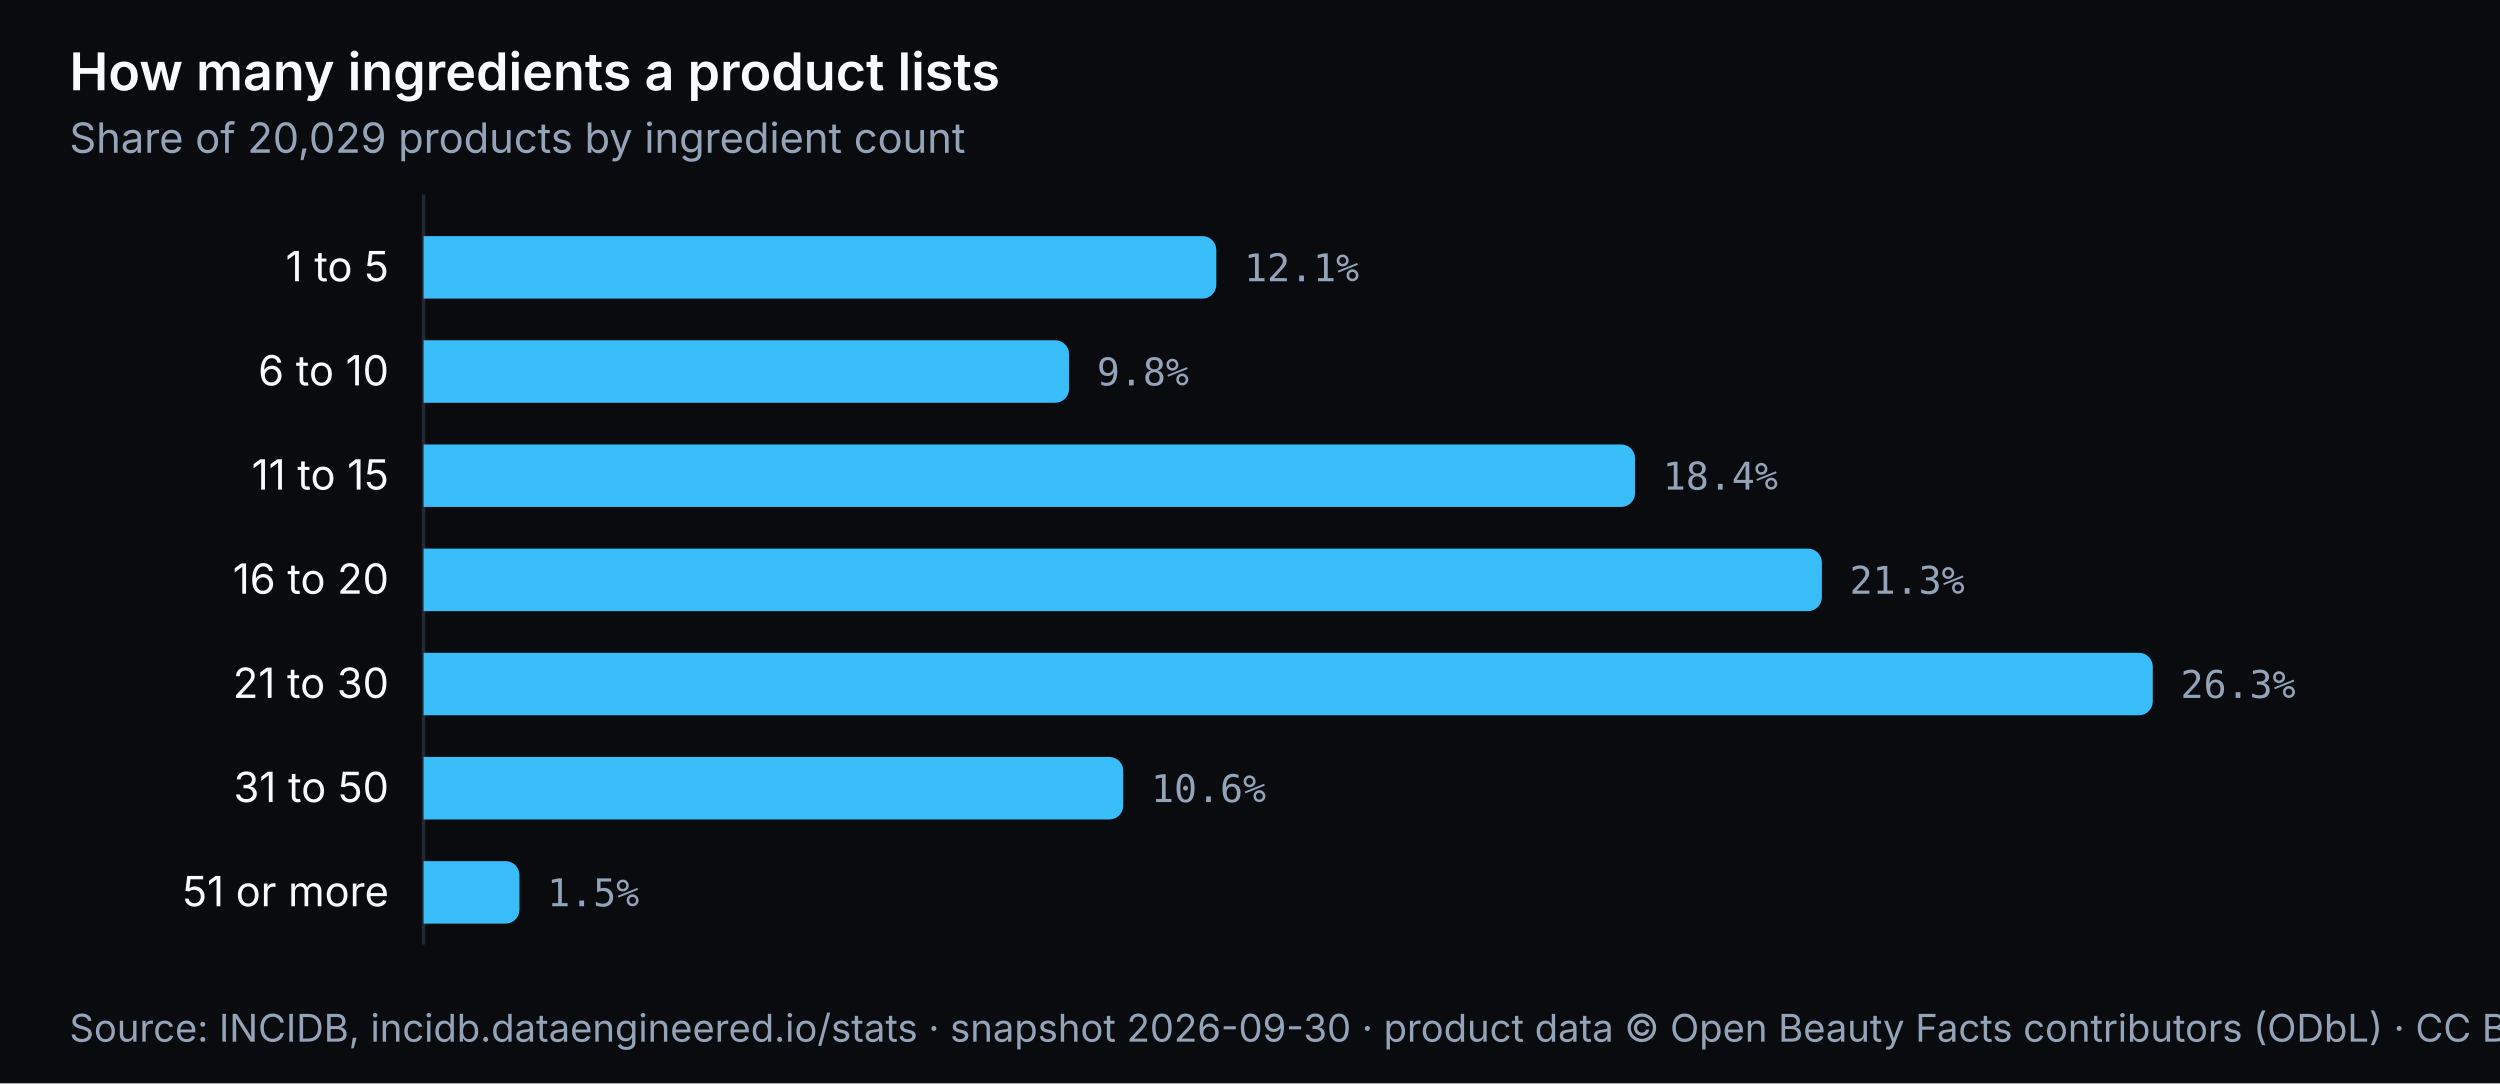
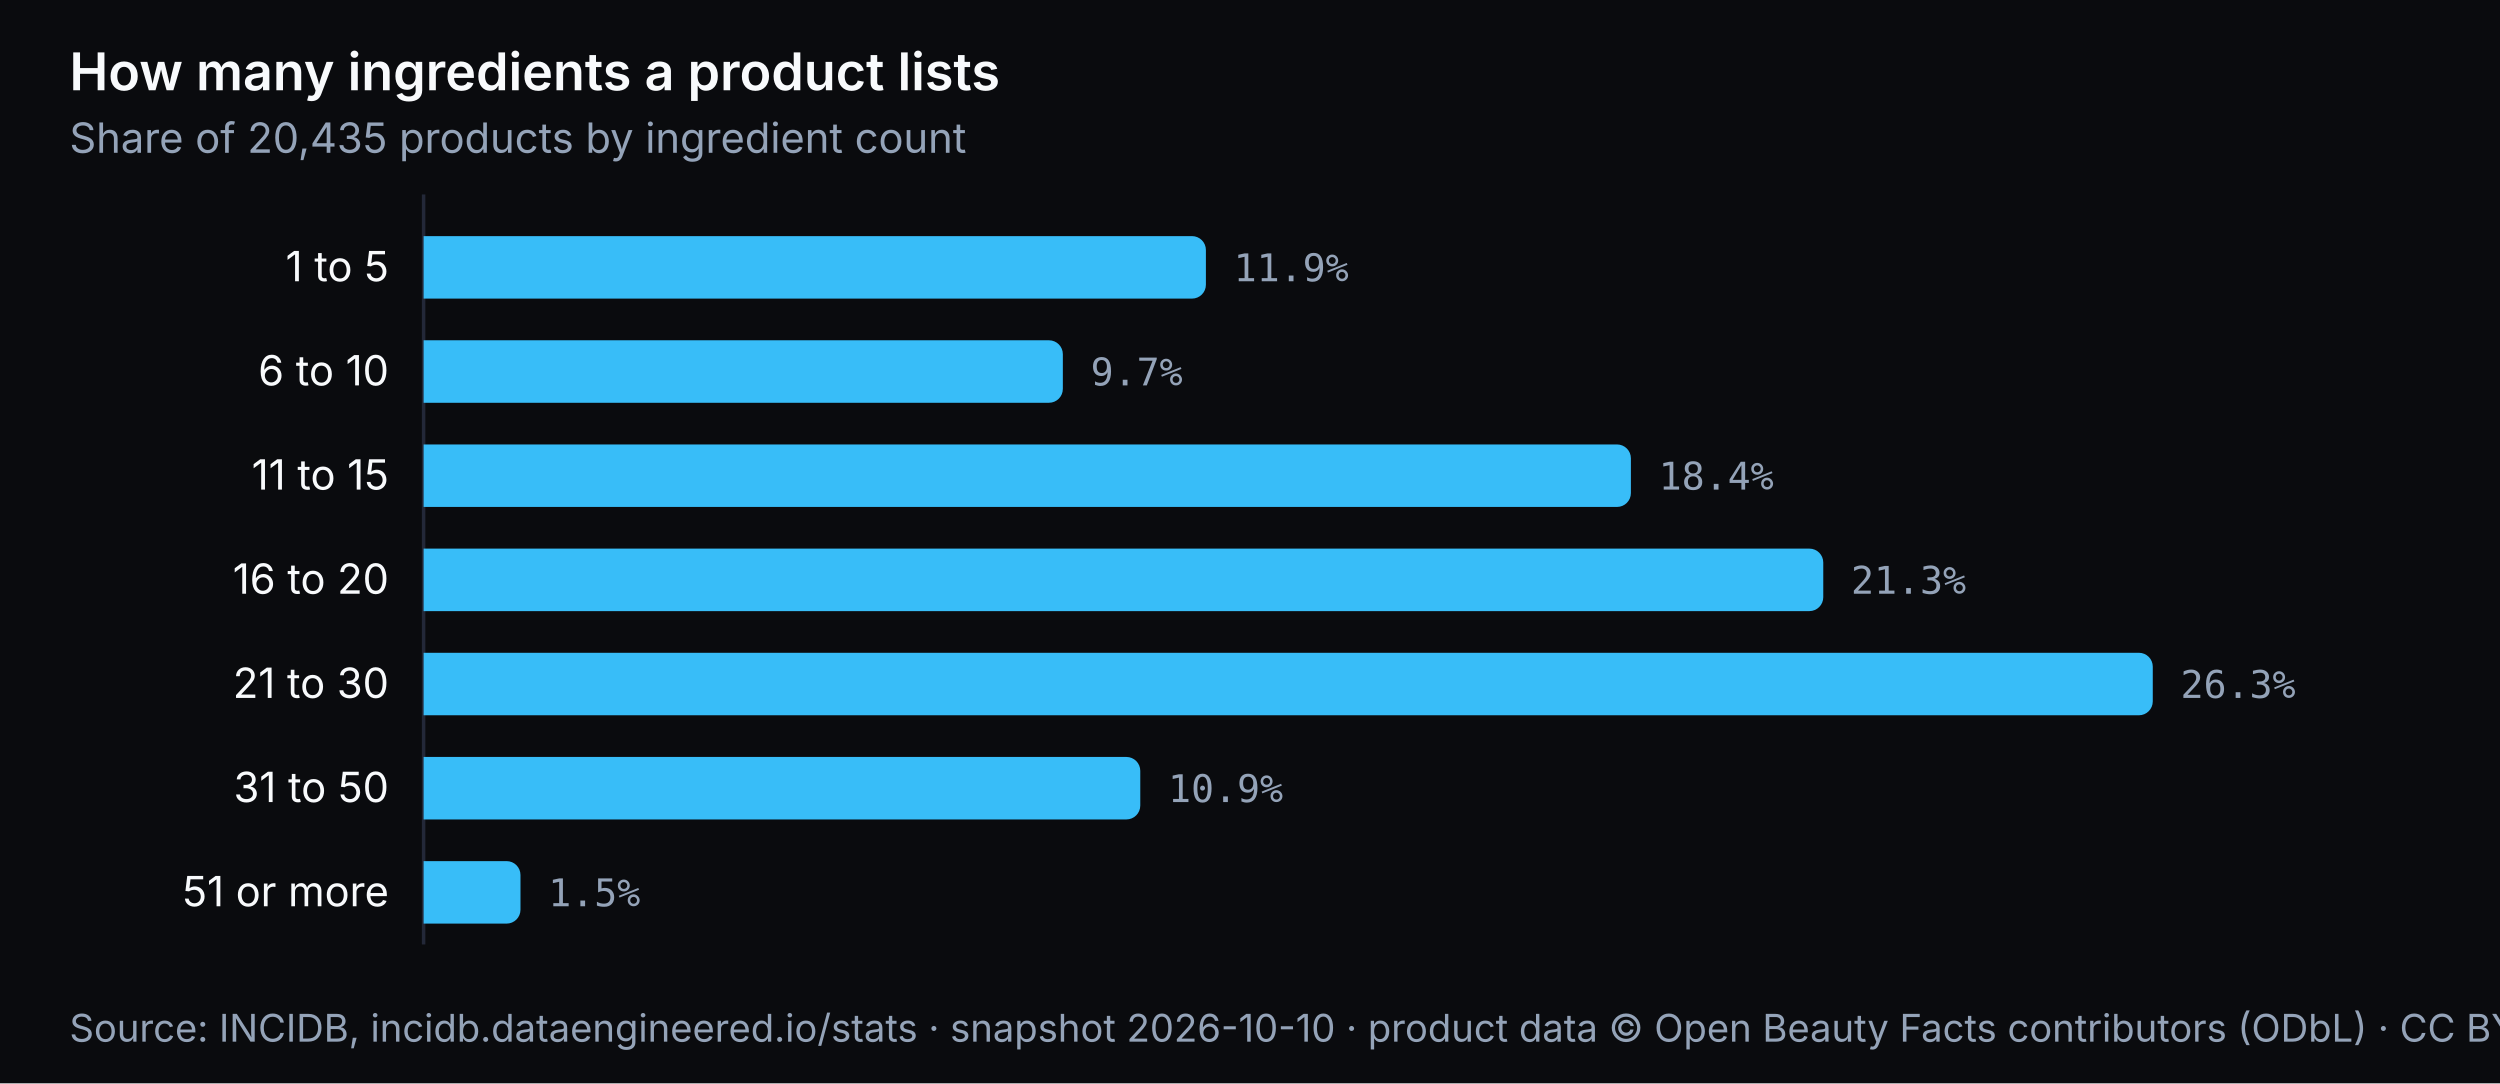
<svg xmlns="http://www.w3.org/2000/svg" viewBox="0 0 720 312" width="720" height="312" role="img" aria-labelledby="t-ingredient-count d-ingredient-count" font-family="'Space Grotesk', 'Inter', system-ui, -apple-system, 'Segoe UI', sans-serif" font-size="12">
  <rect width="720" height="312" fill="#0A0B0E" />
  <text x="20" y="26" font-size="15" font-weight="600" fill="#F8FAFC">How many ingredients a product lists</text>
-   <text x="20" y="44" font-size="12" fill="#94A3B8">Share of 20,029 products by ingredient count</text>
+   <text x="20" y="44" font-size="12" fill="#94A3B8">Share of 20,435 products by ingredient count</text>
  <line x1="122" y1="56" x2="122" y2="272" stroke="#232838" stroke-width="1" />
  <g>
    <rect x="0" y="62" width="720" height="30" fill="transparent" />
-     <path d="M122 68.0 h224.3 a4 4 0 0 1 4 4 v10 a4 4 0 0 1 -4 4 h-224.3 z" fill="#38BDF8" />
+     <path d="M122 68.0 h221.3 a4 4 0 0 1 4 4 v10 a4 4 0 0 1 -4 4 h-221.3 z" fill="#38BDF8" />
    <text x="112" y="81.0" text-anchor="end" fill="#F8FAFC">1 to 5</text>
-     <text x="358.3" y="81.0" fill="#94A3B8" font-family="'JetBrains Mono', ui-monospace, Menlo, Consolas, monospace" font-size="11">12.1%</text>
+     <text x="355.3" y="81.0" fill="#94A3B8" font-family="'JetBrains Mono', ui-monospace, Menlo, Consolas, monospace" font-size="11">11.9%</text>
  </g>
  <g>
    <rect x="0" y="92" width="720" height="30" fill="transparent" />
-     <path d="M122 98.0 h181.9 a4 4 0 0 1 4 4 v10 a4 4 0 0 1 -4 4 h-181.9 z" fill="#38BDF8" />
+     <path d="M122 98.0 h180.1 a4 4 0 0 1 4 4 v10 a4 4 0 0 1 -4 4 h-180.1 z" fill="#38BDF8" />
    <text x="112" y="111.0" text-anchor="end" fill="#F8FAFC">6 to 10</text>
-     <text x="315.9" y="111.0" fill="#94A3B8" font-family="'JetBrains Mono', ui-monospace, Menlo, Consolas, monospace" font-size="11">9.8%</text>
+     <text x="314.1" y="111.0" fill="#94A3B8" font-family="'JetBrains Mono', ui-monospace, Menlo, Consolas, monospace" font-size="11">9.7%</text>
  </g>
  <g>
    <rect x="0" y="122" width="720" height="30" fill="transparent" />
-     <path d="M122 128.0 h344.9 a4 4 0 0 1 4 4 v10 a4 4 0 0 1 -4 4 h-344.9 z" fill="#38BDF8" />
+     <path d="M122 128.0 h343.7 a4 4 0 0 1 4 4 v10 a4 4 0 0 1 -4 4 h-343.7 z" fill="#38BDF8" />
    <text x="112" y="141.0" text-anchor="end" fill="#F8FAFC">11 to 15</text>
-     <text x="478.9" y="141.0" fill="#94A3B8" font-family="'JetBrains Mono', ui-monospace, Menlo, Consolas, monospace" font-size="11">18.4%</text>
+     <text x="477.7" y="141.0" fill="#94A3B8" font-family="'JetBrains Mono', ui-monospace, Menlo, Consolas, monospace" font-size="11">18.4%</text>
  </g>
  <g>
    <rect x="0" y="152" width="720" height="30" fill="transparent" />
-     <path d="M122 158.0 h398.7 a4 4 0 0 1 4 4 v10 a4 4 0 0 1 -4 4 h-398.7 z" fill="#38BDF8" />
+     <path d="M122 158.0 h399.1 a4 4 0 0 1 4 4 v10 a4 4 0 0 1 -4 4 h-399.1 z" fill="#38BDF8" />
    <text x="112" y="171.0" text-anchor="end" fill="#F8FAFC">16 to 20</text>
-     <text x="532.7" y="171.0" fill="#94A3B8" font-family="'JetBrains Mono', ui-monospace, Menlo, Consolas, monospace" font-size="11">21.3%</text>
+     <text x="533.1" y="171.0" fill="#94A3B8" font-family="'JetBrains Mono', ui-monospace, Menlo, Consolas, monospace" font-size="11">21.3%</text>
  </g>
  <g>
    <rect x="0" y="182" width="720" height="30" fill="transparent" />
    <path d="M122 188.0 h494.0 a4 4 0 0 1 4 4 v10 a4 4 0 0 1 -4 4 h-494.0 z" fill="#38BDF8" />
    <text x="112" y="201.0" text-anchor="end" fill="#F8FAFC">21 to 30</text>
    <text x="628.0" y="201.0" fill="#94A3B8" font-family="'JetBrains Mono', ui-monospace, Menlo, Consolas, monospace" font-size="11">26.3%</text>
  </g>
  <g>
    <rect x="0" y="212" width="720" height="30" fill="transparent" />
-     <path d="M122 218.0 h197.5 a4 4 0 0 1 4 4 v10 a4 4 0 0 1 -4 4 h-197.5 z" fill="#38BDF8" />
+     <path d="M122 218.0 h202.4 a4 4 0 0 1 4 4 v10 a4 4 0 0 1 -4 4 h-202.4 z" fill="#38BDF8" />
    <text x="112" y="231.0" text-anchor="end" fill="#F8FAFC">31 to 50</text>
-     <text x="331.5" y="231.0" fill="#94A3B8" font-family="'JetBrains Mono', ui-monospace, Menlo, Consolas, monospace" font-size="11">10.6%</text>
+     <text x="336.4" y="231.0" fill="#94A3B8" font-family="'JetBrains Mono', ui-monospace, Menlo, Consolas, monospace" font-size="11">10.9%</text>
  </g>
  <g>
    <rect x="0" y="242" width="720" height="30" fill="transparent" />
-     <path d="M122 248.0 h23.6 a4 4 0 0 1 4 4 v10 a4 4 0 0 1 -4 4 h-23.6 z" fill="#38BDF8" />
+     <path d="M122 248.0 h23.9 a4 4 0 0 1 4 4 v10 a4 4 0 0 1 -4 4 h-23.9 z" fill="#38BDF8" />
    <text x="112" y="261.0" text-anchor="end" fill="#F8FAFC">51 or more</text>
-     <text x="157.6" y="261.0" fill="#94A3B8" font-family="'JetBrains Mono', ui-monospace, Menlo, Consolas, monospace" font-size="11">1.5%</text>
+     <text x="157.9" y="261.0" fill="#94A3B8" font-family="'JetBrains Mono', ui-monospace, Menlo, Consolas, monospace" font-size="11">1.5%</text>
  </g>
-   <text x="20" y="300" font-size="11" fill="#94A3B8">Source: INCIDB, incidb.dataengineered.io/stats · snapshot 2026-09-30 · product data © Open Beauty Facts contributors (ODbL) · CC BY 4.0</text>
+   <text x="20" y="300" font-size="11" fill="#94A3B8">Source: INCIDB, incidb.dataengineered.io/stats · snapshot 2026-10-10 · product data © Open Beauty Facts contributors (ODbL) · CC BY 4.0</text>
</svg>
